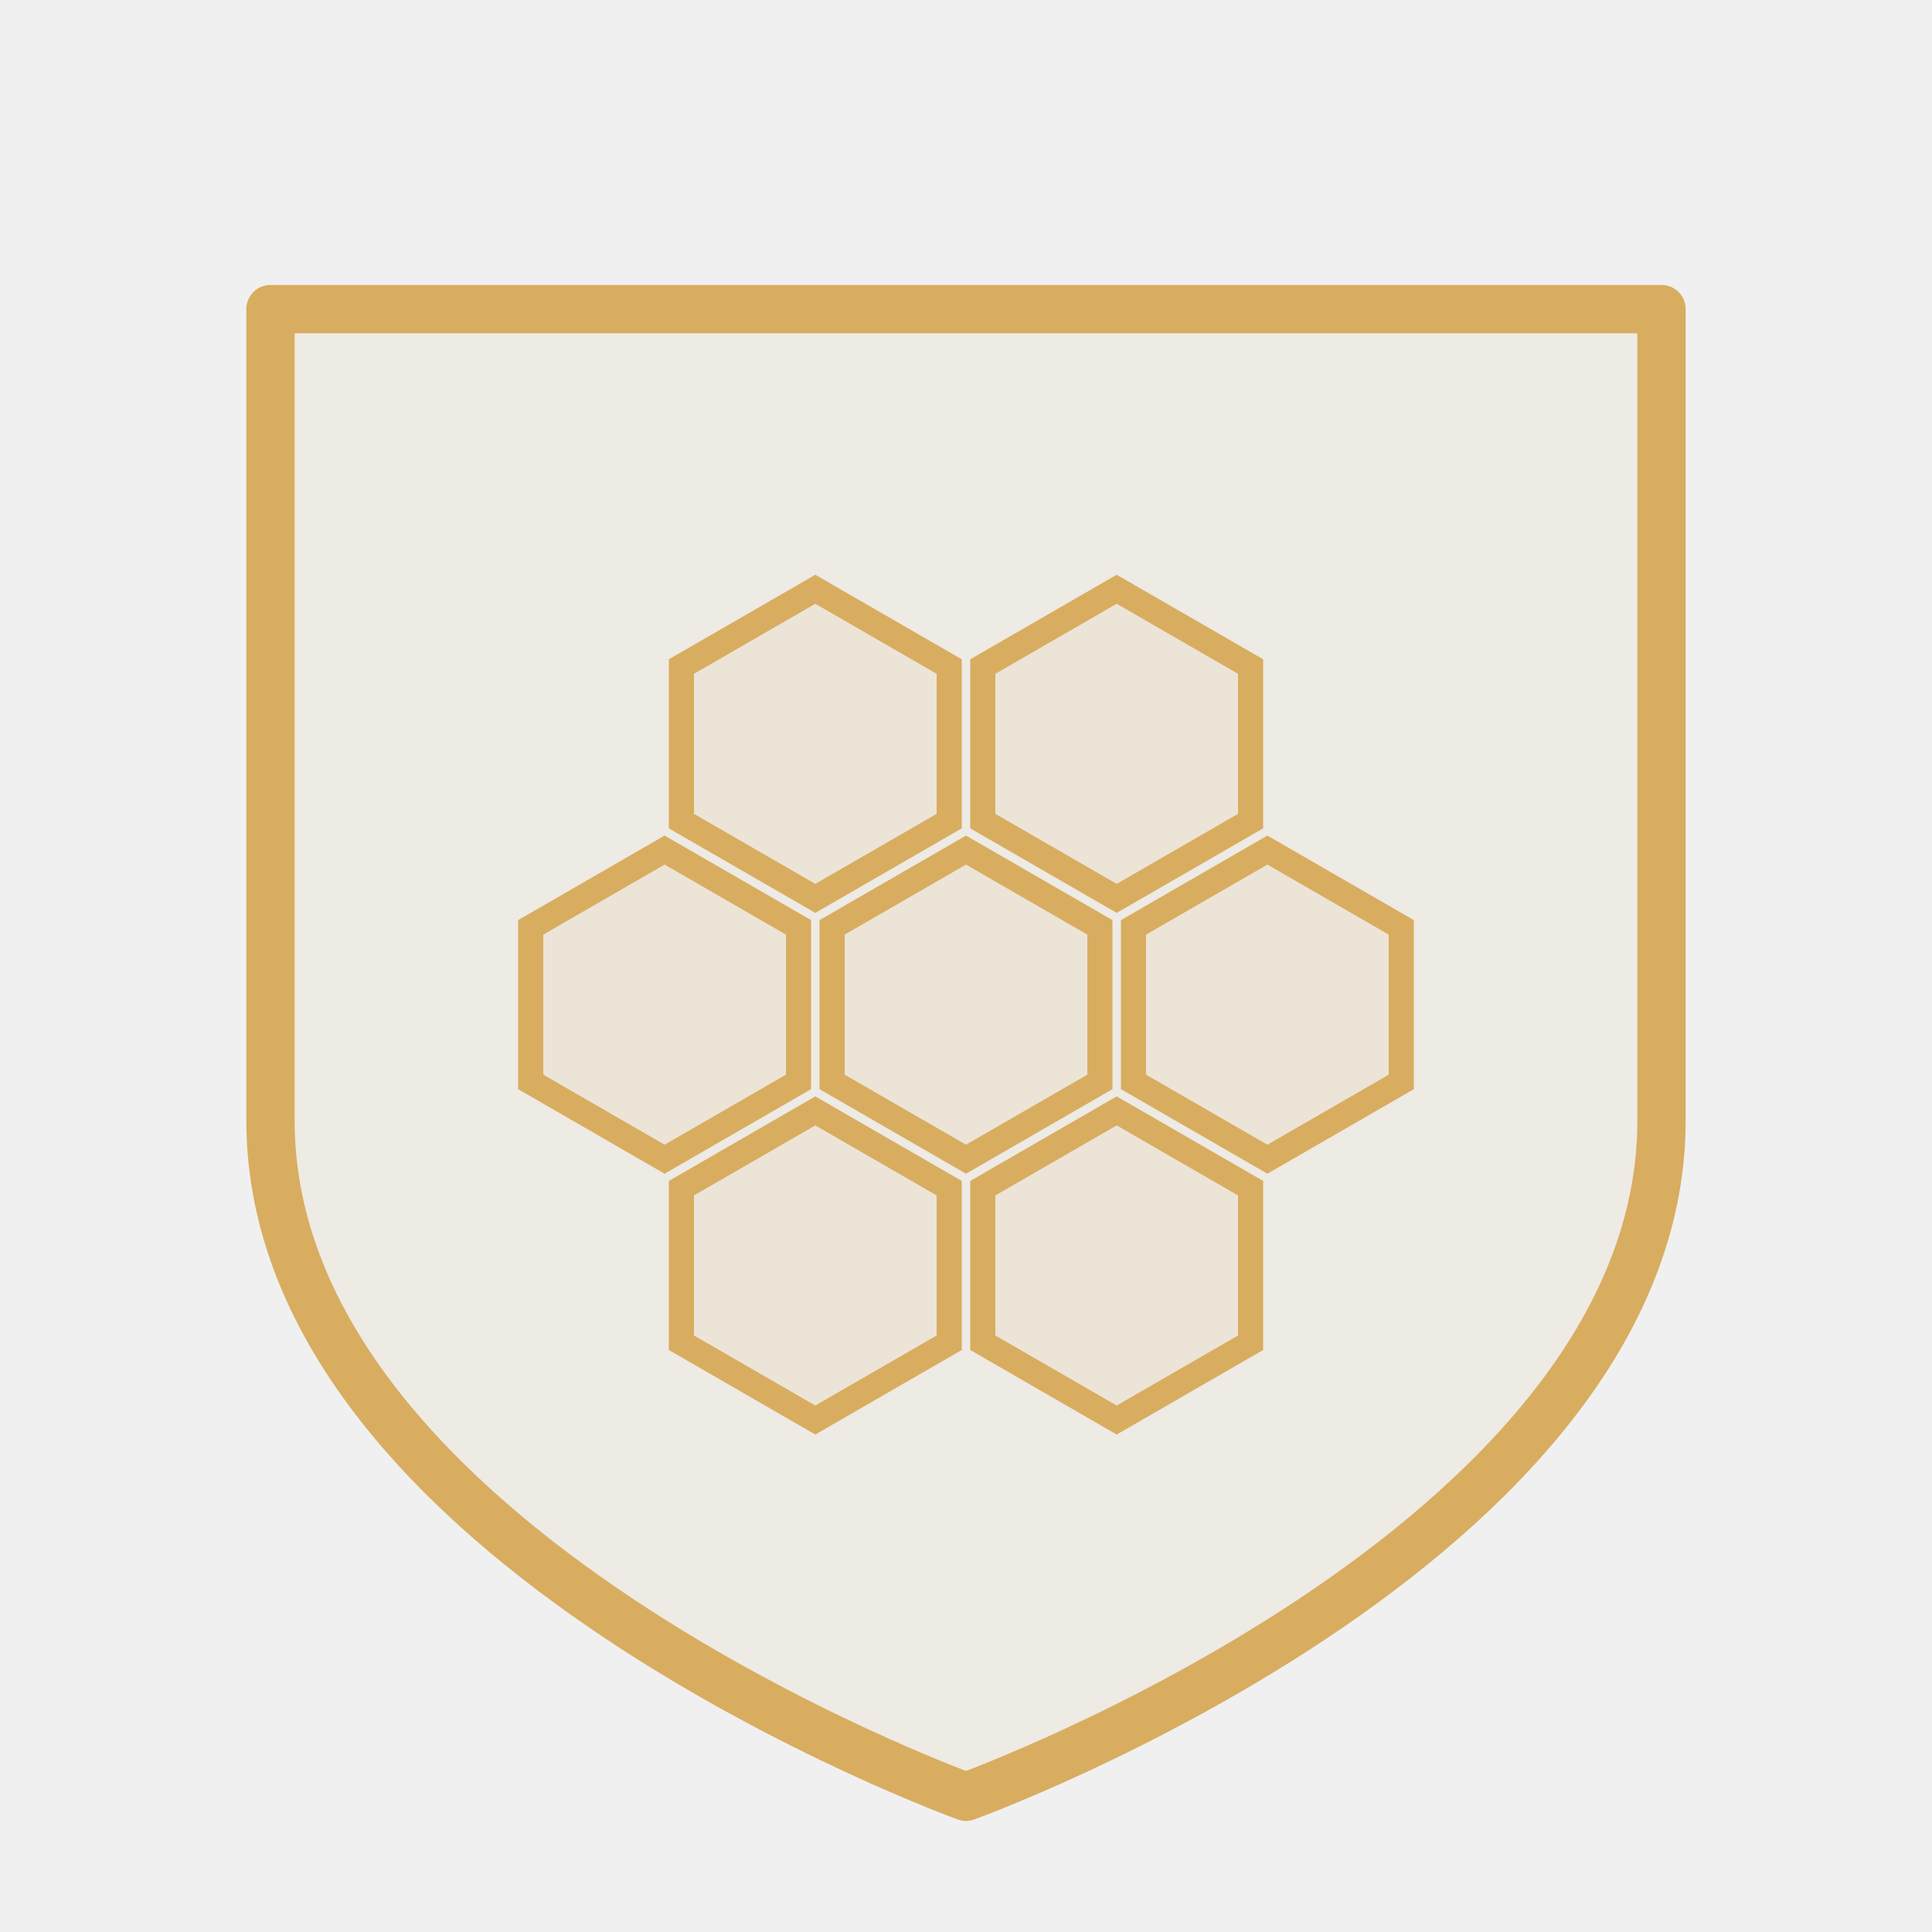
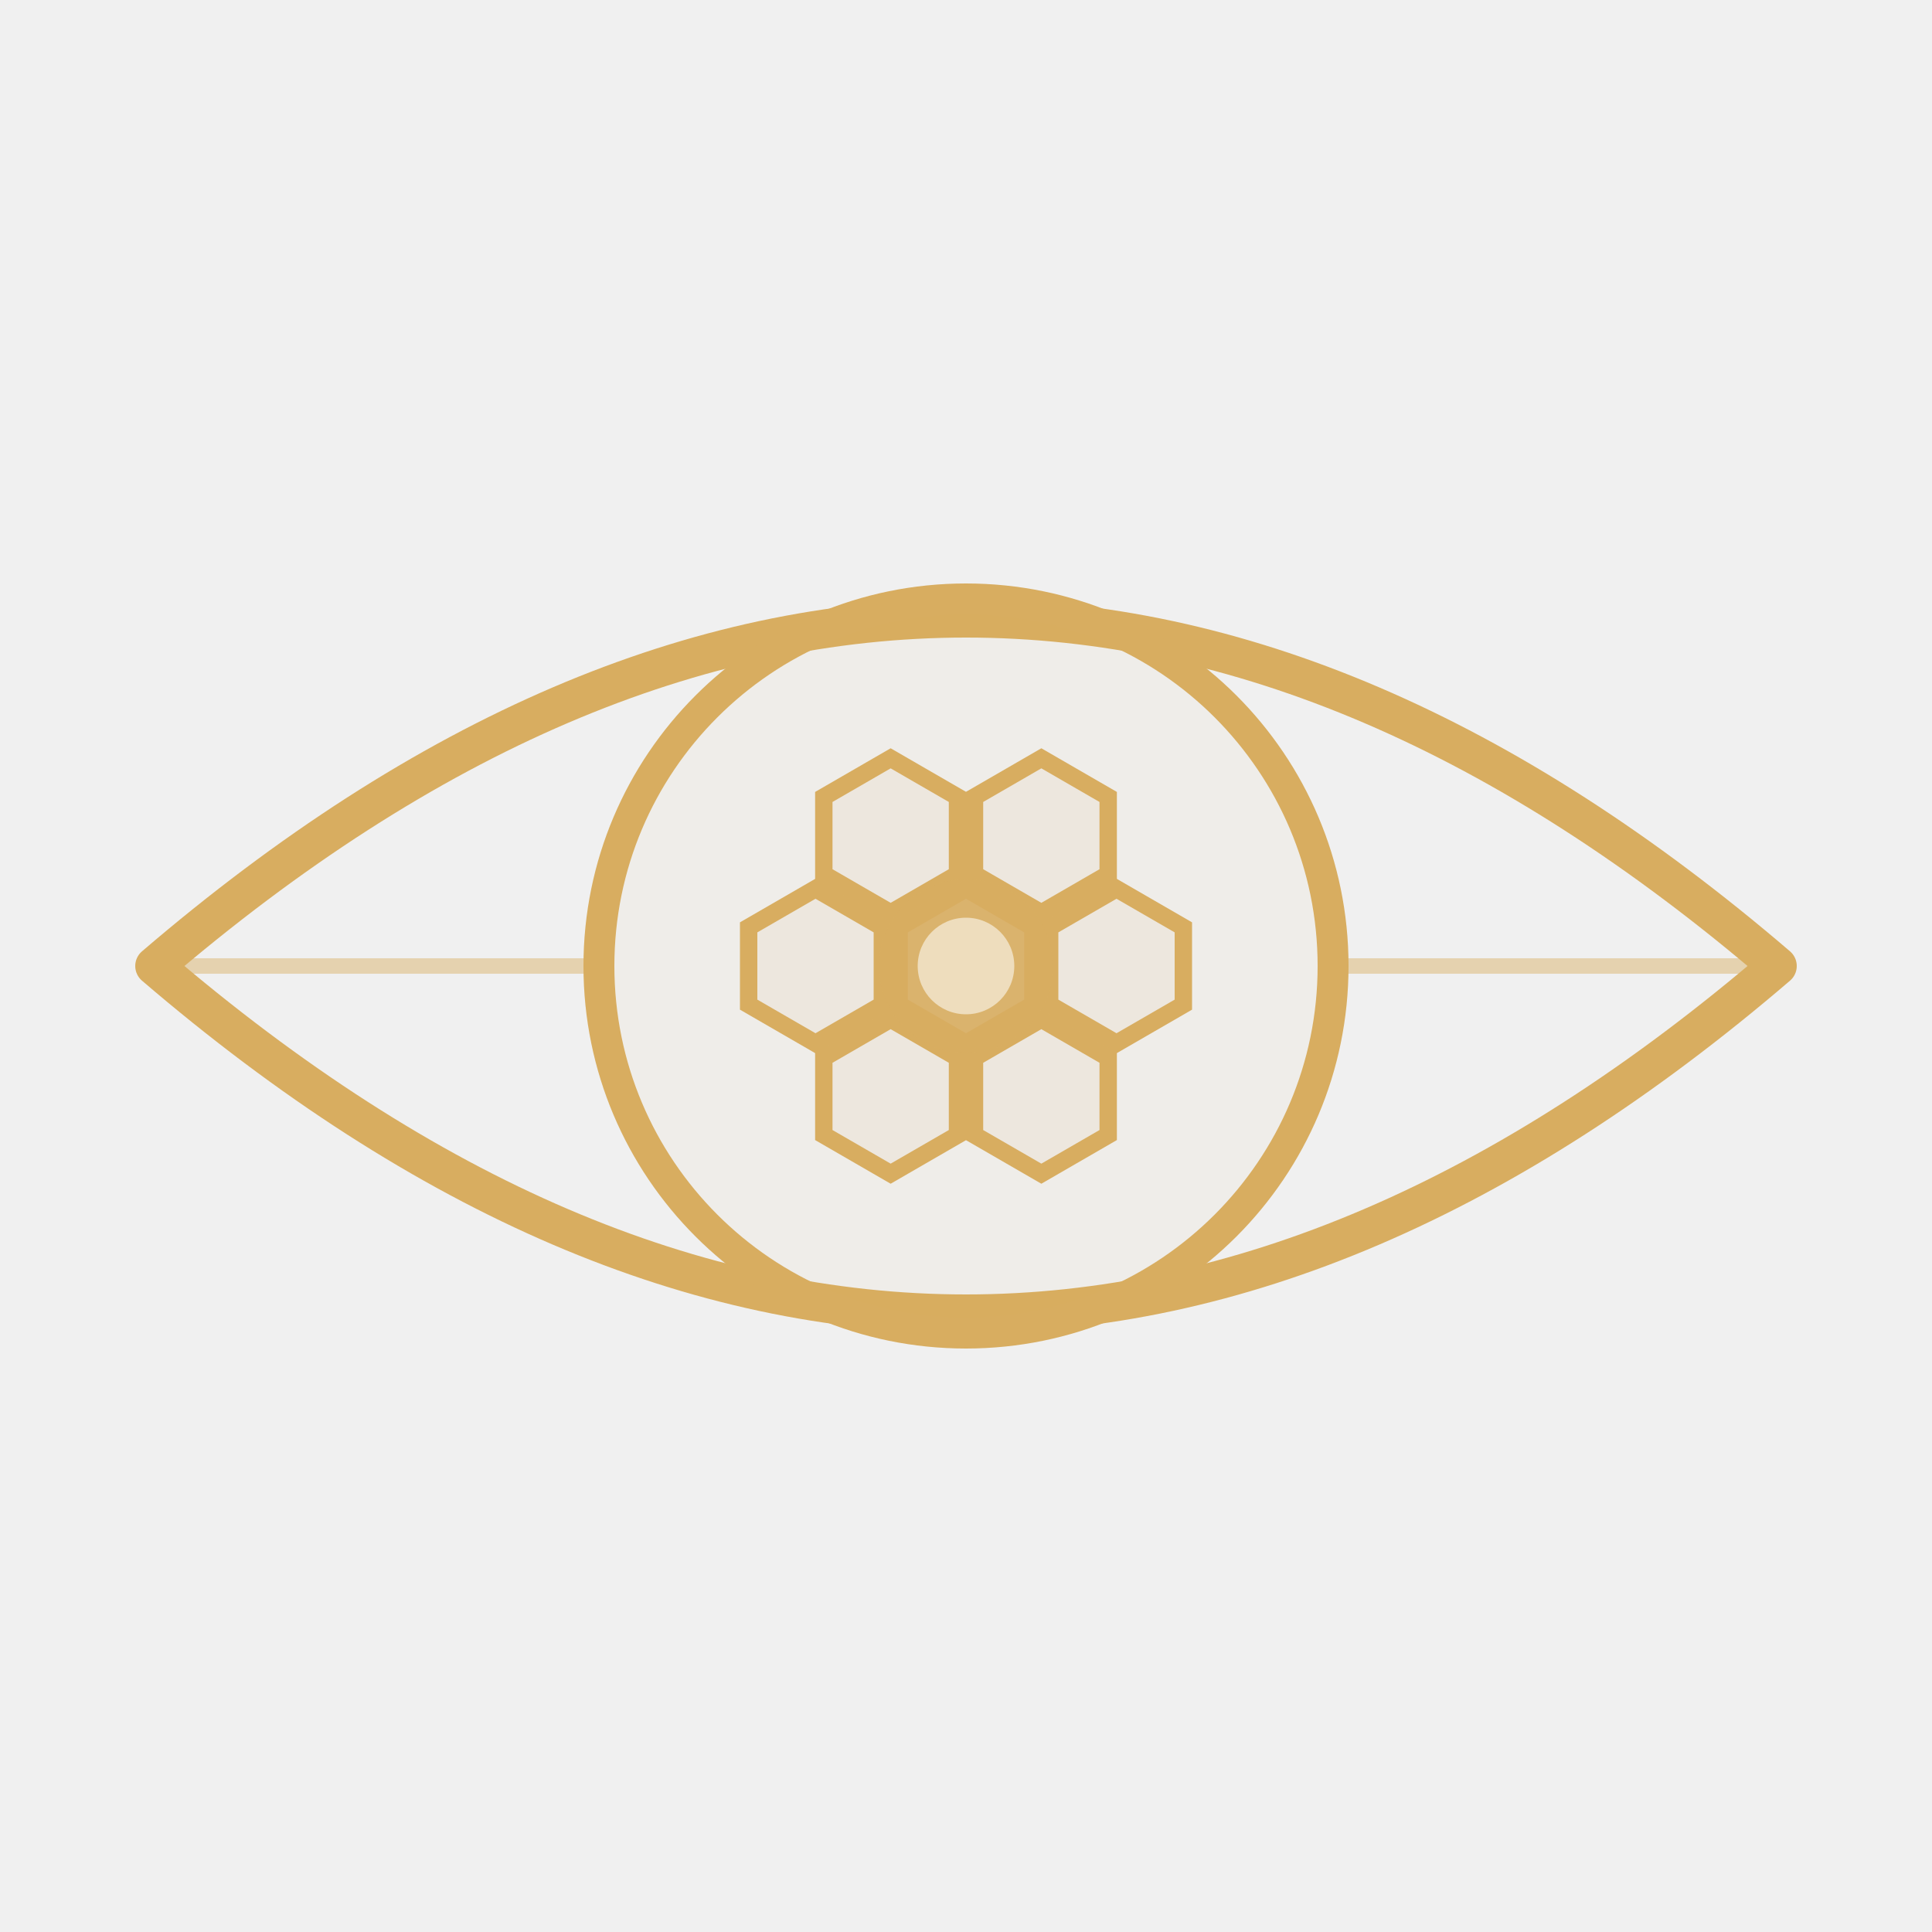
<svg xmlns="http://www.w3.org/2000/svg" viewBox="0 0 100 100">
-   <path d="M 14 16 L 86 16 L 86 58 C 86 80 50 93 50 93 C 50 93 14 80 14 58 Z" fill="rgba(216,173,96,0.08)" stroke="#D8AD60" stroke-width="2.5" stroke-linejoin="round" />
-   <polygon points="50,60 56.93,56 56.93,48 50,44 43.07,48 43.07,56" fill="rgba(216,173,96,0.1)" stroke="#D8AD60" stroke-width="1.3" />
-   <polygon points="42.2,46.5 49.13,42.5 49.13,34.5 42.2,30.5 35.27,34.5 35.27,42.5" fill="rgba(216,173,96,0.1)" stroke="#D8AD60" stroke-width="1.3" />
-   <polygon points="57.8,46.5 64.73,42.5 64.73,34.5 57.8,30.5 50.87,34.5 50.87,42.5" fill="rgba(216,173,96,0.1)" stroke="#D8AD60" stroke-width="1.3" />
-   <polygon points="34.4,60 41.33,56 41.33,48 34.4,44 27.47,48 27.47,56" fill="rgba(216,173,96,0.1)" stroke="#D8AD60" stroke-width="1.3" />
-   <polygon points="65.6,60 72.53,56 72.53,48 65.6,44 58.67,48 58.67,56" fill="rgba(216,173,96,0.1)" stroke="#D8AD60" stroke-width="1.3" />
-   <polygon points="42.2,73.5 49.13,69.5 49.13,61.5 42.2,57.5 35.27,61.5 35.27,69.5" fill="rgba(216,173,96,0.1)" stroke="#D8AD60" stroke-width="1.3" />
-   <polygon points="57.8,73.5 64.73,69.5 64.73,61.5 57.8,57.5 50.87,61.5 50.87,69.5" fill="rgba(216,173,96,0.1)" stroke="#D8AD60" stroke-width="1.3" />
+   <path d="M 8 50 Q 50 14 92 50 Q 50 86 8 50 Z" fill="none" stroke="#D8AD60" stroke-width="2" stroke-linejoin="round" />
+   <line x1="8" y1="50" x2="31" y2="50" stroke="#D8AD60" stroke-width="0.8" opacity="0.45" />
+   <line x1="69" y1="50" x2="92" y2="50" stroke="#D8AD60" stroke-width="0.8" opacity="0.45" />
+   <circle cx="50" cy="50" r="19" fill="rgba(216,173,96,0.05)" stroke="#D8AD60" stroke-width="1.6" />
+   <polygon points="50,54 53.46,52 53.46,48 50,46 46.54,48 46.54,52" fill="rgba(216,173,96,0.08)" stroke="#D8AD60" stroke-width="0.9" />
+   <polygon points="46.1,47.25 49.56,45.25 49.56,41.25 46.1,39.25 42.64,41.25 42.64,45.25" fill="rgba(216,173,96,0.08)" stroke="#D8AD60" stroke-width="0.9" />
+   <polygon points="53.9,47.25 57.36,45.25 57.36,41.25 53.9,39.25 50.44,41.25 50.44,45.25" fill="rgba(216,173,96,0.08)" stroke="#D8AD60" stroke-width="0.9" />
+   <polygon points="42.21,54 45.67,52 45.67,48 42.21,46 38.75,48 38.75,52" fill="rgba(216,173,96,0.08)" stroke="#D8AD60" stroke-width="0.9" />
+   <polygon points="57.79,54 61.25,52 61.25,48 57.79,46 54.33,48 54.33,52" fill="rgba(216,173,96,0.08)" stroke="#D8AD60" stroke-width="0.9" />
+   <polygon points="46.1,60.75 49.56,58.75 49.56,54.75 46.1,52.75 42.64,54.75 42.64,58.75" fill="rgba(216,173,96,0.08)" stroke="#D8AD60" stroke-width="0.9" />
+   <polygon points="53.9,60.75 57.36,58.75 57.36,54.75 53.9,52.75 50.44,54.75 50.44,58.75" fill="rgba(216,173,96,0.08)" stroke="#D8AD60" stroke-width="0.9" />
+   <circle cx="50" cy="50" r="4.5" fill="#D8AD60" opacity="0.9" />
+   <circle cx="50" cy="50" r="2.5" fill="#fff" opacity="0.55" />
</svg>
